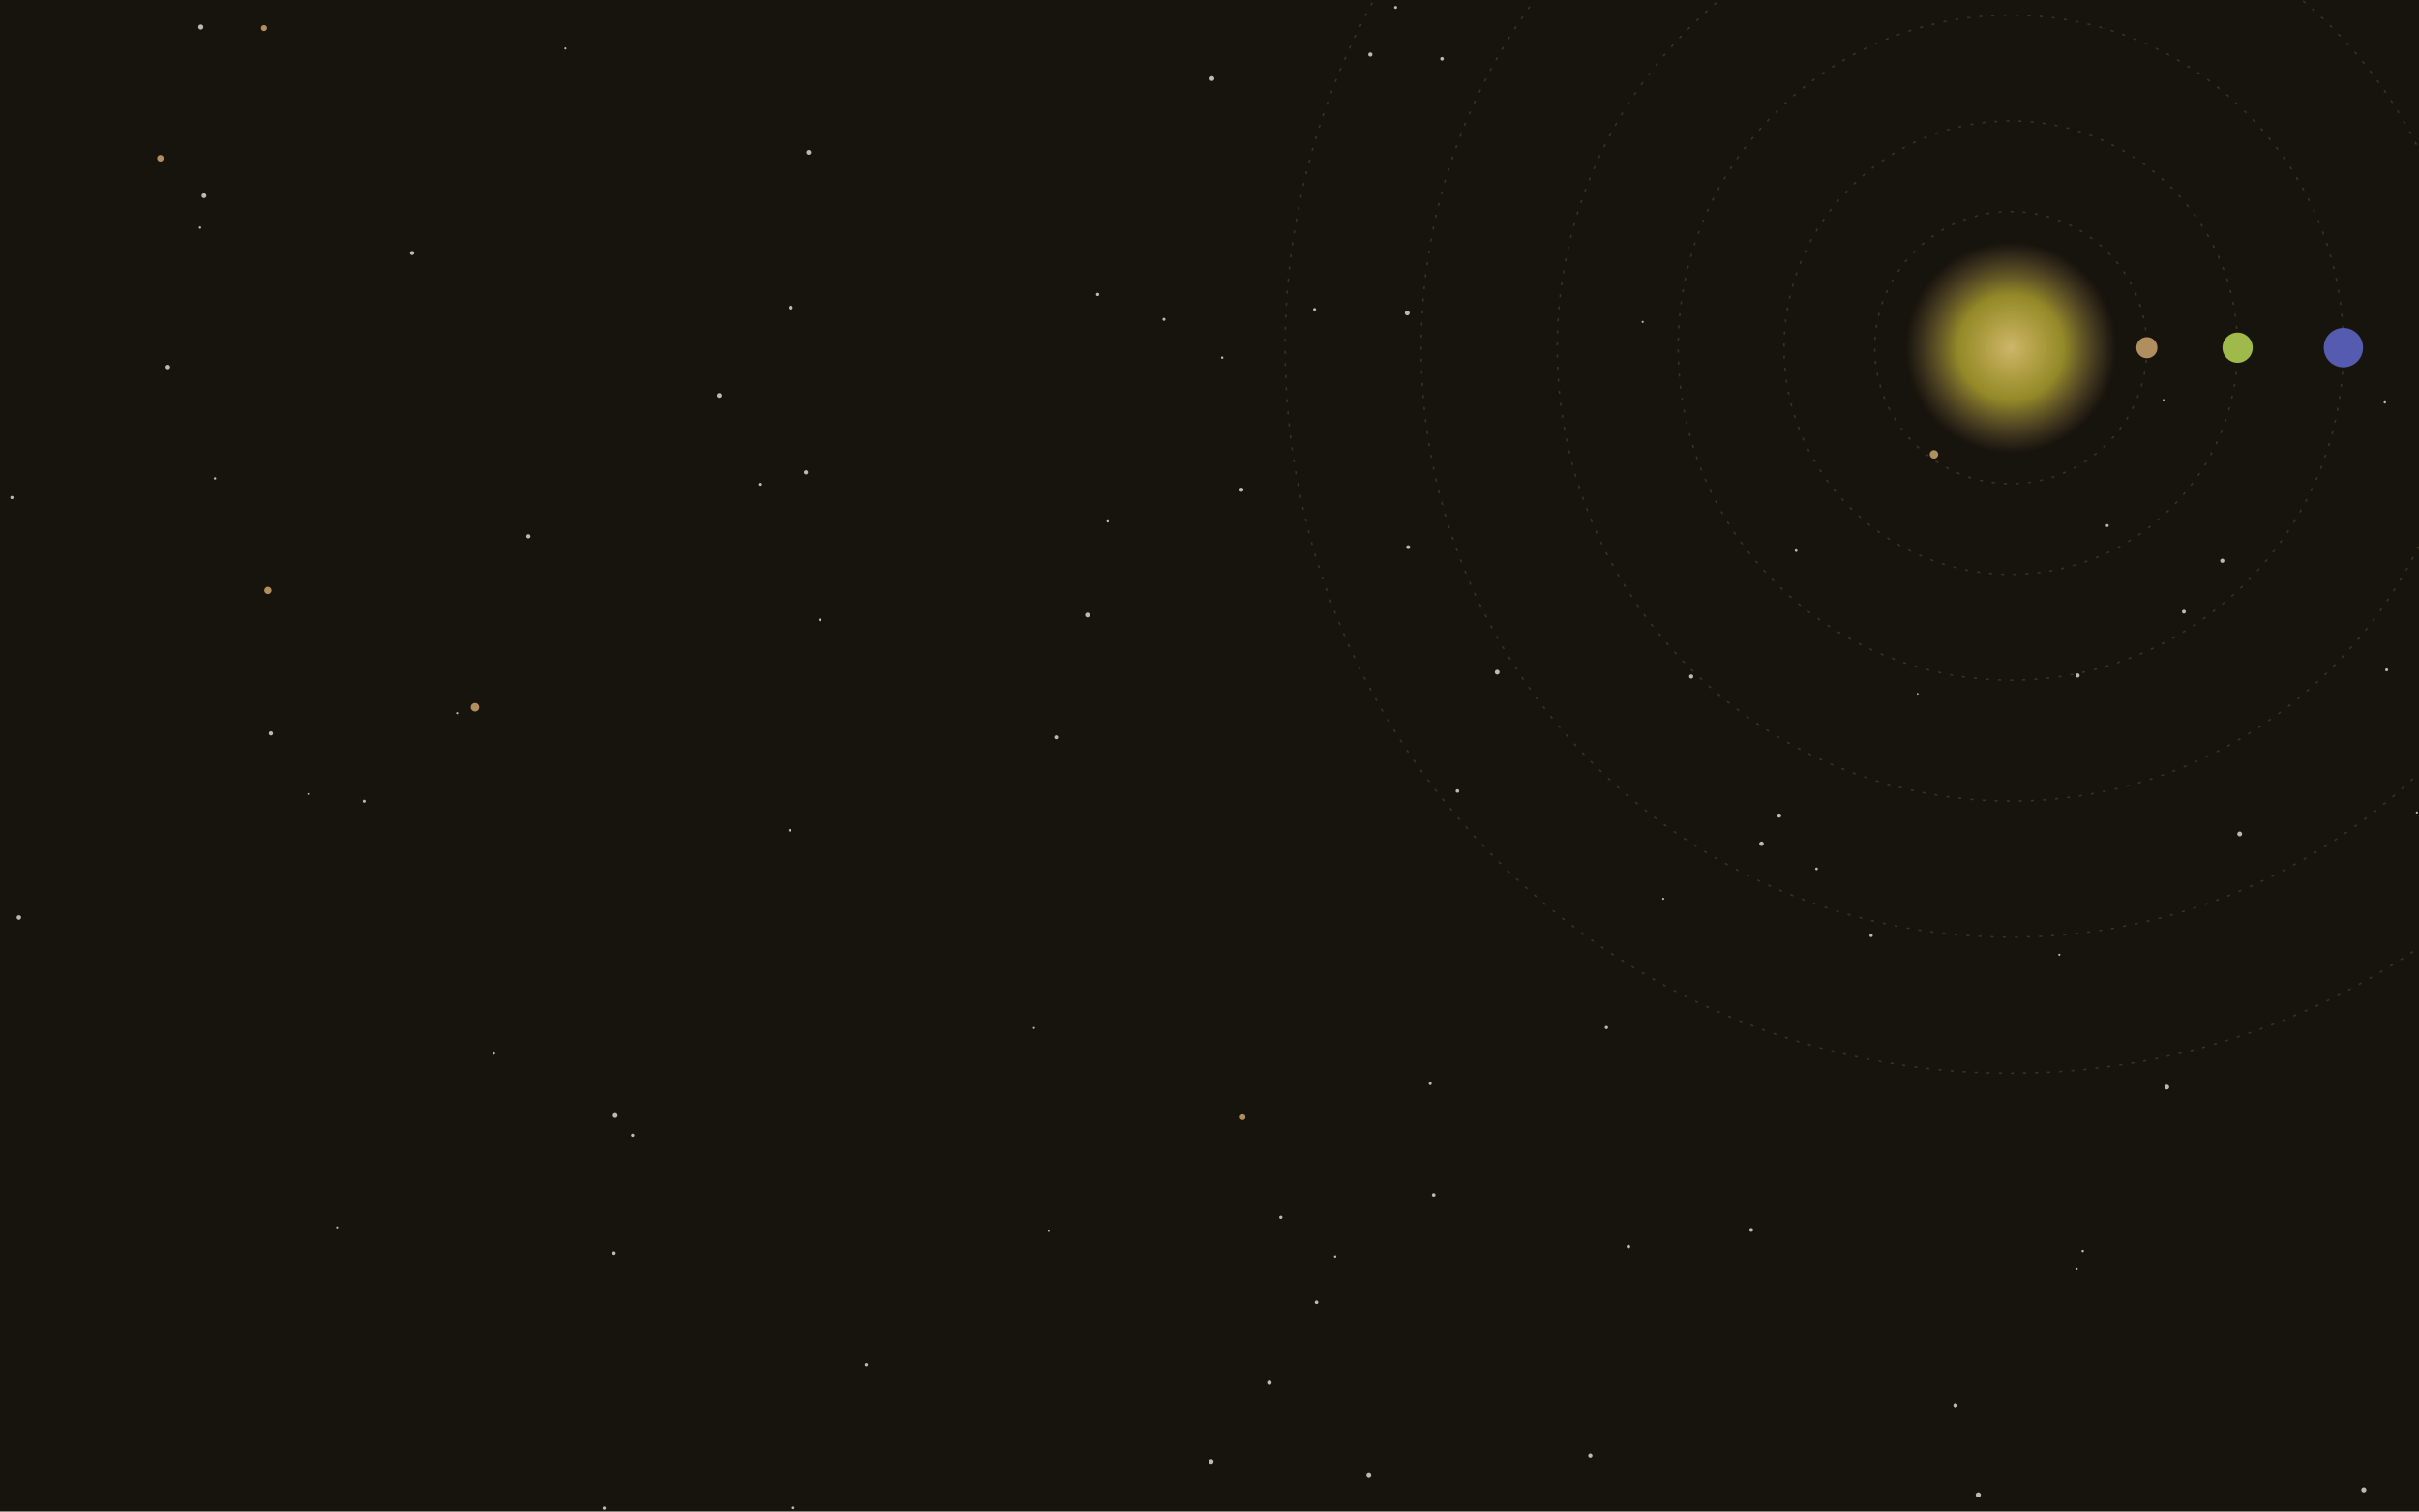
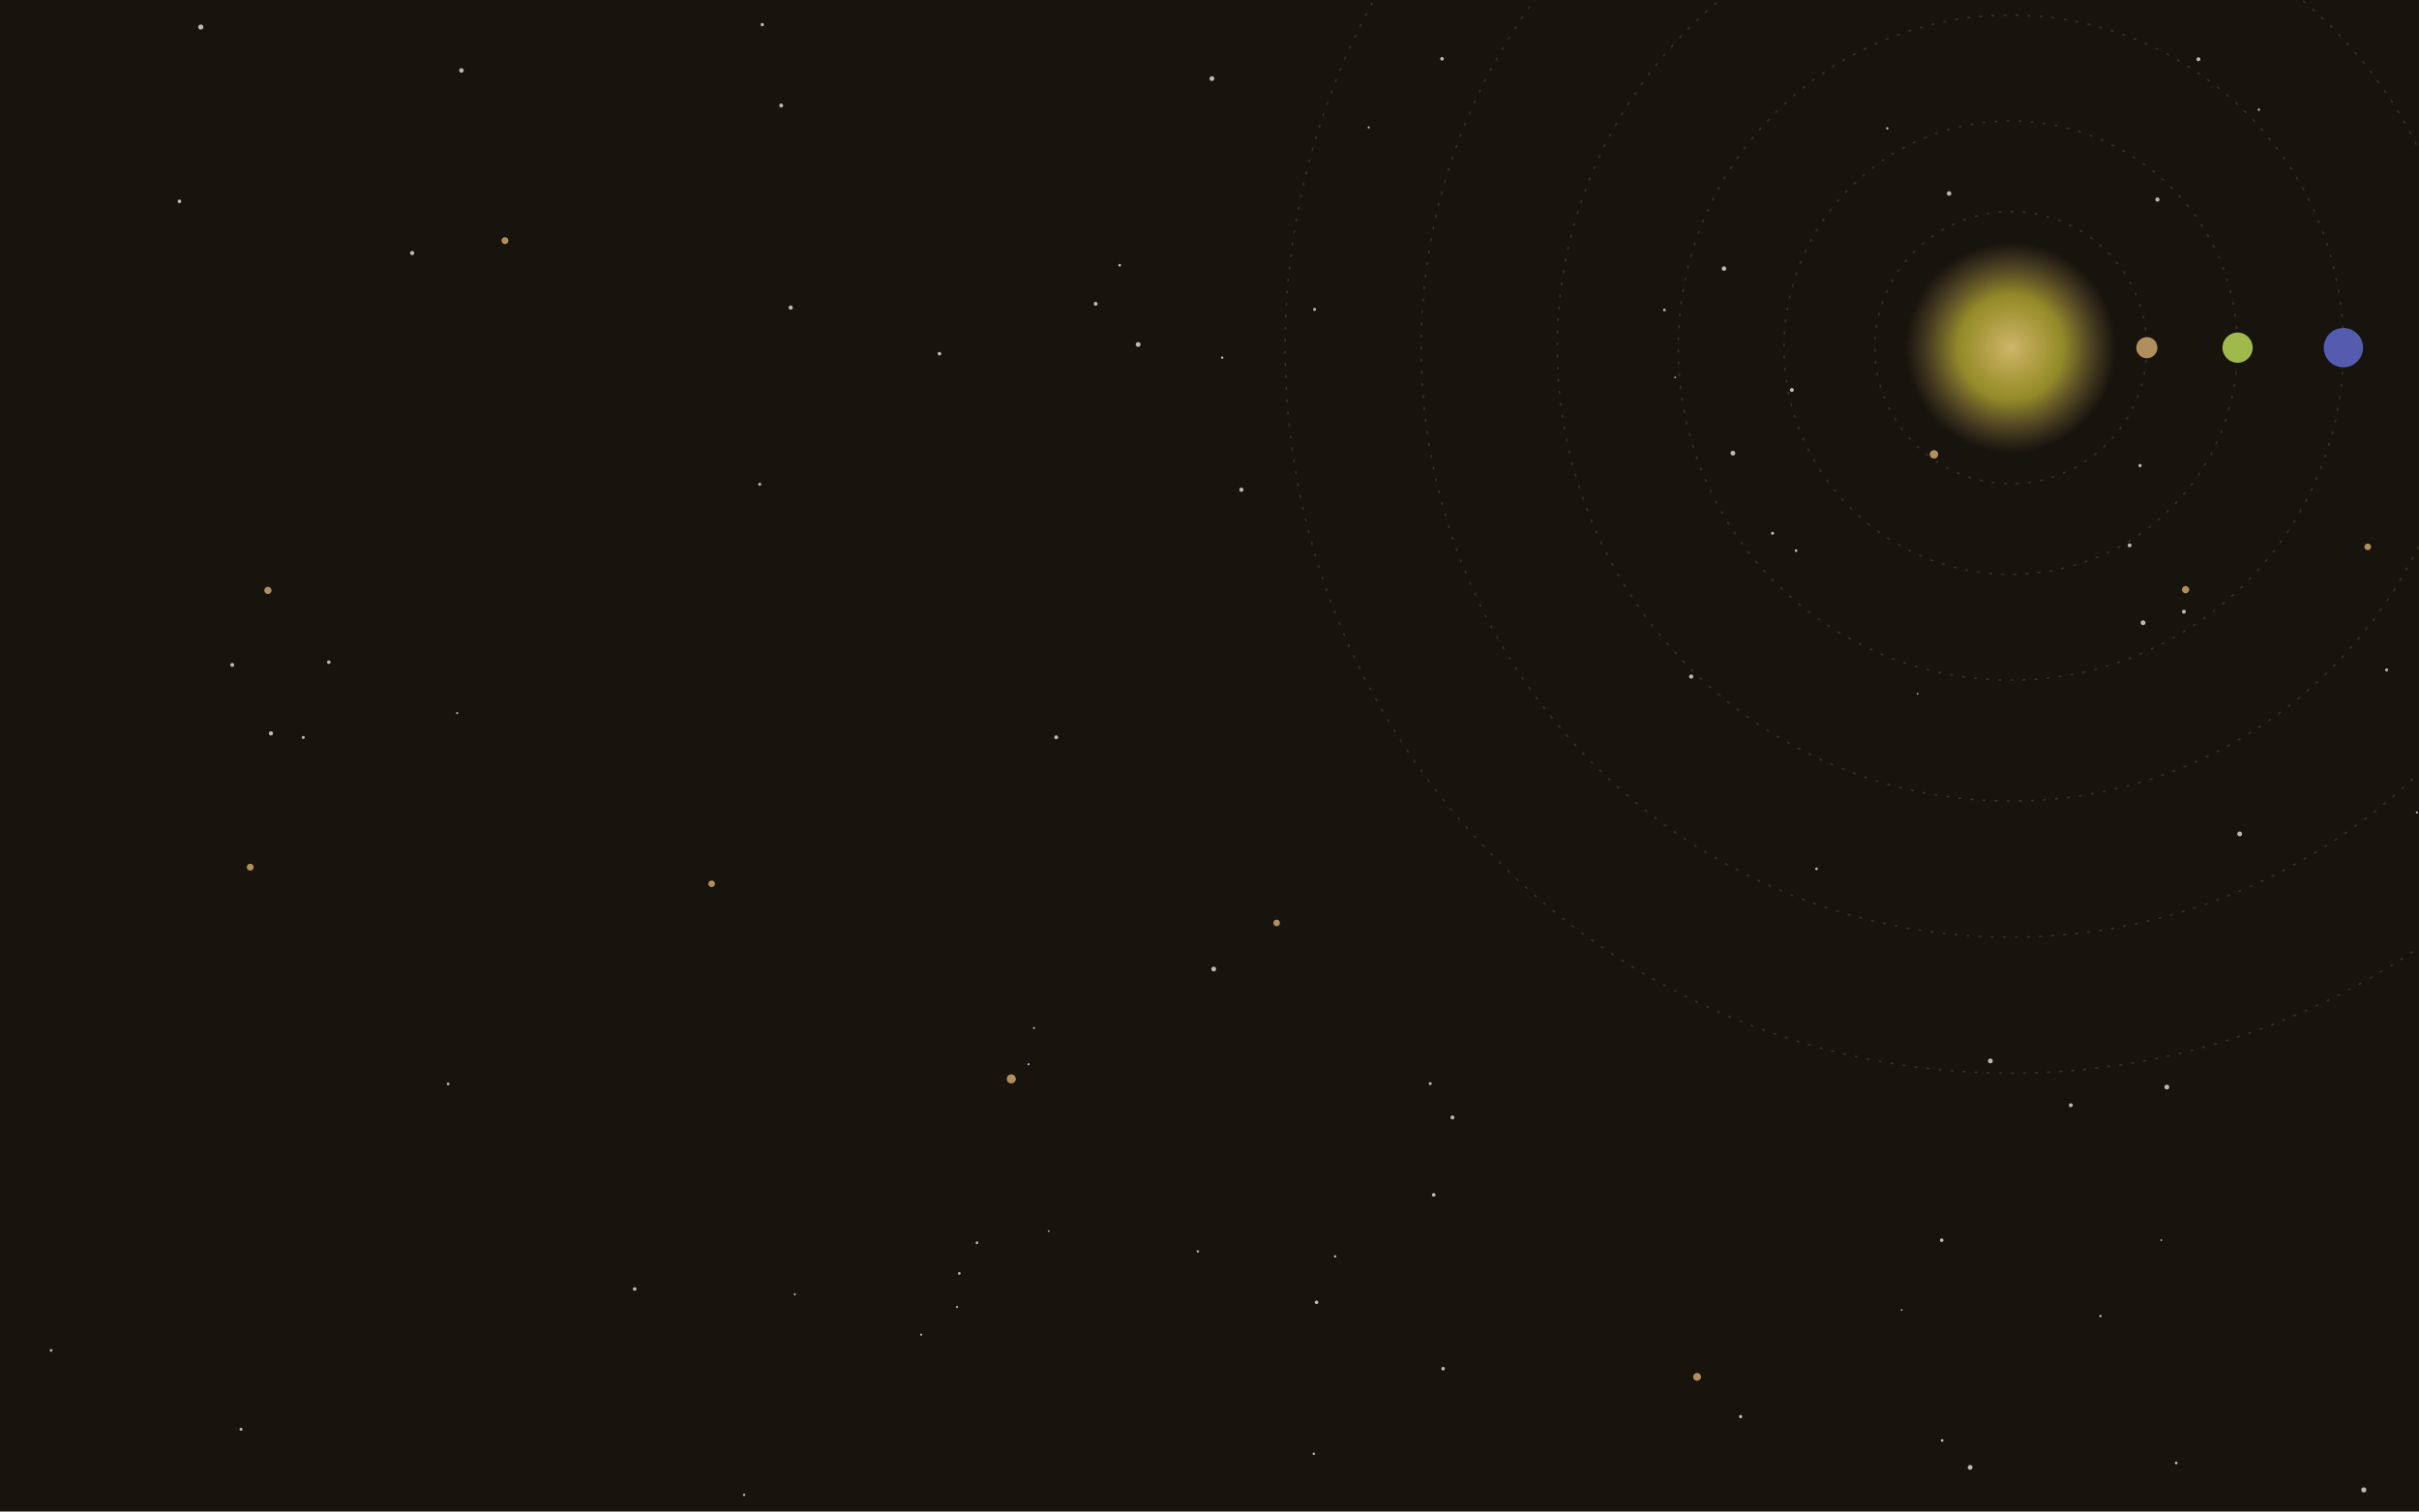
<svg xmlns="http://www.w3.org/2000/svg" width="800" height="500" viewBox="0 0 1600 1000" preserveAspectRatio="xMidYMid slice">
  <defs>
    <radialGradient id="star0">
      <stop offset="0" stop-color="#fcde83" />
      <stop offset=".5" stop-color="#f5e63d" stop-opacity=".7" />
      <stop offset="1" stop-color="#d6ac71" stop-opacity="0" />
    </radialGradient>
  </defs>
-   <style>.bg{fill:#17130d}.lo{opacity:.8}@keyframes spin{to{transform:rotate(360deg)}}.orb{animation:spin linear infinite;transform-origin:1330px 230px}@keyframes tw{0%,100%{opacity:.25}50%{opacity:1}}.s{animation:tw ease-in-out infinite}</style>
+   <style>.bg{fill:#17130d}.lo{opacity:.8}@keyframes spin{to{transform:rotate(360deg)}}.orb{animation:spin linear infinite;transform-origin:1330px 230px}@keyframes tw{0%,100%{opacity:.3}50%{opacity:1}}.t0{animation:tw 4s ease-in-out infinite}.t1{animation:tw 5.5s ease-in-out infinite -1.5s}.t2{animation:tw 7s ease-in-out infinite -3s}.t3{animation:tw 9s ease-in-out infinite -5s}</style>
  <rect class="bg" width="1600" height="1000" />
  <g class="lo">
-     <circle class="s" cx="870.8" cy="861.6" r="1.2" fill="#e8e2d9" style="animation-duration:3.2s;animation-delay:-2.9s" />
-     <circle class="s" cx="1051.9" cy="963" r="1.4" fill="#e8e2d9" style="animation-duration:8.5s;animation-delay:-5.1s" />
-     <circle class="s" cx="1563.5" cy="985.7" r="1.7" fill="#e8e2d9" style="animation-duration:5.8s;animation-delay:-3.4s" />
-     <circle class="s" cx="132.3" cy="150.6" r="0.8" fill="#e8e2d9" style="animation-duration:7.3s;animation-delay:-2.6s" />
-     <circle class="s" cx="1578.6" cy="443.2" r="1" fill="#e8e2d9" style="animation-duration:6.6s;animation-delay:-1.1s" />
-     <circle class="s" cx="535" cy="100.8" r="1.6" fill="#e8e2d9" style="animation-duration:5.2s;animation-delay:-6s" />
-     <circle class="s" cx="953.8" cy="38.9" r="1.2" fill="#e8e2d9" style="animation-duration:6.7s;animation-delay:-5.1s" />
-     <circle class="s" cx="111" cy="242.8" r="1.5" fill="#e8e2d9" style="animation-duration:8.7s;animation-delay:-2.7s" />
-     <circle class="s" cx="693.7" cy="814.5" r="0.6" fill="#e8e2d9" style="animation-duration:5.6s;animation-delay:-7.3s" />
-     <circle class="s" cx="1237.6" cy="618.9" r="1.1" fill="#e8e2d9" style="animation-duration:8s;animation-delay:-1.8s" />
-     <circle class="s" cx="1433.2" cy="719.2" r="1.6" fill="#e8e2d9" style="animation-duration:5.6s;animation-delay:-6.4s" />
-     <circle class="s" cx="1469.9" cy="371" r="1.4" fill="#e8e2d9" style="animation-duration:8.6s;animation-delay:-3.9s" />
-     <circle class="s" cx="132.8" cy="17.9" r="1.7" fill="#e8e2d9" style="animation-duration:6.5s;animation-delay:-7.7s" />
-     <circle class="s" cx="1086.5" cy="213" r="0.7" fill="#e8e2d9" style="animation-duration:3.8s;animation-delay:-4.8s" />
-     <circle class="s" cx="1118.6" cy="447.6" r="1.4" fill="#e8e2d9" style="animation-duration:5.2s;animation-delay:-5.4s" />
-     <circle class="s" cx="1062.5" cy="679.8" r="1.1" fill="#e8e2d9" style="animation-duration:4.2s;animation-delay:-5.8s" />
-     <circle class="s" cx="1201.5" cy="574.8" r="0.9" fill="#e8e2d9" style="animation-duration:7.2s;animation-delay:-8s" />
-     <circle class="s" cx="1393.8" cy="347.7" r="1" fill="#e8e2d9" style="animation-duration:8.1s;animation-delay:-0.7s" />
-     <circle class="s" cx="869.5" cy="204.7" r="1" fill="#e8e2d9" style="animation-duration:5s;animation-delay:-3.6s" />
-     <circle class="s" cx="418.5" cy="751" r="1.1" fill="#e8e2d9" style="animation-duration:7.2s;animation-delay:-0.6s" />
-     <circle class="s" cx="302.4" cy="471.8" r="0.7" fill="#e8e2d9" style="animation-duration:8.6s;animation-delay:-0.9s" />
-     <circle class="s" cx="573.1" cy="902.9" r="1.1" fill="#e8e2d9" style="animation-duration:7.3s;animation-delay:-8s" />
-     <circle class="s" cx="523" cy="203.5" r="1.4" fill="#e8e2d9" style="animation-duration:4.6s;animation-delay:-8.2s" />
-     <circle class="s" cx="1077.1" cy="824.7" r="1.2" fill="#e8e2d9" style="animation-duration:6.8s;animation-delay:-8.4s" />
-     <circle class="s" cx="1598.6" cy="537.5" r="0.7" fill="#e8e2d9" style="animation-duration:8.9s;animation-delay:-1.9s" />
-     <circle class="s" cx="524.7" cy="997.6" r="0.9" fill="#e8e2d9" style="animation-duration:6.5s;animation-delay:-2.3s" />
-     <circle class="s" cx="1444.5" cy="404.7" r="1.3" fill="#e8e2d9" style="animation-duration:5.7s;animation-delay:-6.2s" />
-     <circle class="s" cx="475.8" cy="261.6" r="1.6" fill="#e8e2d9" style="animation-duration:8.8s;animation-delay:-2.1s" />
-     <circle class="s" cx="1188" cy="364.3" r="0.9" fill="#e8e2d9" style="animation-duration:5.8s;animation-delay:-2.8s" />
-     <circle class="s" cx="769.9" cy="211.3" r="1" fill="#e8e2d9" style="animation-duration:7.9s;animation-delay:-2.3s" />
-     <circle class="s" cx="502.5" cy="320.4" r="1" fill="#e8e2d9" style="animation-duration:4.3s;animation-delay:-2.4s" />
-     <circle class="s" cx="930.8" cy="207.1" r="1.6" fill="#e8e2d9" style="animation-duration:8.2s;animation-delay:-1.9s" />
-     <circle class="s" cx="883.1" cy="831.2" r="0.8" fill="#e8e2d9" style="animation-duration:3.1s;animation-delay:-7s" />
-     <circle class="s" cx="349.5" cy="354.8" r="1.4" fill="#e8e2d9" style="animation-duration:4.5s;animation-delay:-5.3s" />
-     <circle class="s" cx="808.4" cy="236.6" r="0.8" fill="#e8e2d9" style="animation-duration:5.9s;animation-delay:-8.4s" />
-     <circle class="s" cx="223" cy="812" r="0.7" fill="#e8e2d9" style="animation-duration:5.6s;animation-delay:-6.1s" />
-     <circle class="s" cx="179.2" cy="485.2" r="1.4" fill="#e8e2d9" style="animation-duration:3.9s;animation-delay:-3.5s" />
-     <circle class="s" cx="905.4" cy="976.1" r="1.6" fill="#e8e2d9" style="animation-duration:5.3s;animation-delay:-3.9s" />
-     <circle class="s" cx="683.9" cy="680.1" r="0.7" fill="#e8e2d9" style="animation-duration:4.6s;animation-delay:-6.2s" />
-     <circle class="s" cx="7.9" cy="329.2" r="1.1" fill="#e8e2d9" style="animation-duration:4.4s;animation-delay:-7.8s" />
-     <circle class="s" cx="272.6" cy="167.4" r="1.4" fill="#e8e2d9" style="animation-duration:3s;animation-delay:-5.4s" />
-     <circle class="s" cx="821.9" cy="739.1" r="1.9" fill="#d6ac71" style="animation-duration:8.7s;animation-delay:-3.3s" />
-     <circle class="s" cx="1481.4" cy="551.7" r="1.6" fill="#e8e2d9" style="animation-duration:8.6s;animation-delay:-4.7s" />
-     <circle class="s" cx="406.1" cy="829" r="1.2" fill="#e8e2d9" style="animation-duration:8.8s;animation-delay:-1.6s" />
-     <circle class="s" cx="801.6" cy="52" r="1.6" fill="#e8e2d9" style="animation-duration:5.3s;animation-delay:-2.8s" />
-     <circle class="s" cx="314.2" cy="467.9" r="2.8" fill="#d6ac71" style="animation-duration:5.1s;animation-delay:-2.9s" />
-     <circle class="s" cx="948.3" cy="790.5" r="1.2" fill="#e8e2d9" style="animation-duration:5.4s;animation-delay:-6.4s" />
-     <circle class="s" cx="1308.5" cy="989" r="1.7" fill="#e8e2d9" style="animation-duration:5.2s;animation-delay:-2.5s" />
-     <circle class="s" cx="698.6" cy="487.8" r="1.3" fill="#e8e2d9" style="animation-duration:7s;animation-delay:-3.6s" />
-     <circle class="s" cx="134.9" cy="129.5" r="1.6" fill="#e8e2d9" style="animation-duration:7.9s;animation-delay:-0.2s" />
-     <circle class="s" cx="821.1" cy="324" r="1.4" fill="#e8e2d9" style="animation-duration:4.6s;animation-delay:-0.2s" />
-     <circle class="s" cx="406.9" cy="738" r="1.6" fill="#e8e2d9" style="animation-duration:4.8s;animation-delay:-4.4s" />
-     <circle class="s" cx="1279.2" cy="300.6" r="2.8" fill="#d6ac71" style="animation-duration:4.1s;animation-delay:-7.4s" />
-     <circle class="s" cx="1431.1" cy="264.8" r="0.8" fill="#e8e2d9" style="animation-duration:3.3s;animation-delay:-7.6s" />
-     <circle class="s" cx="1268.4" cy="459" r="0.6" fill="#e8e2d9" style="animation-duration:7.6s;animation-delay:-7.1s" />
-     <circle class="s" cx="12.5" cy="607" r="1.5" fill="#e8e2d9" style="animation-duration:8.8s;animation-delay:-8s" />
-     <circle class="s" cx="177.2" cy="390.6" r="2.4" fill="#d6ac71" style="animation-duration:4.2s;animation-delay:-1.2s" />
-     <circle class="s" cx="847.2" cy="805.3" r="1.1" fill="#e8e2d9" style="animation-duration:4.1s;animation-delay:-2.4s" />
-     <circle class="s" cx="946" cy="716.9" r="1" fill="#e8e2d9" style="animation-duration:5s;animation-delay:-8s" />
-     <circle class="s" cx="1165.1" cy="558.2" r="1.5" fill="#e8e2d9" style="animation-duration:7.9s;animation-delay:-5.1s" />
-     <circle class="s" cx="801.1" cy="966.9" r="1.6" fill="#e8e2d9" style="animation-duration:7s;animation-delay:-3.8s" />
-     <circle class="s" cx="203.9" cy="525.3" r="0.6" fill="#e8e2d9" style="animation-duration:5.9s;animation-delay:-6.8s" />
-     <circle class="s" cx="106.1" cy="104.7" r="2.2" fill="#d6ac71" style="animation-duration:5.3s;animation-delay:-3.2s" />
-     <circle class="s" cx="719.3" cy="406.9" r="1.6" fill="#e8e2d9" style="animation-duration:6s;animation-delay:-0.5s" />
-     <circle class="s" cx="1293.4" cy="929.6" r="1.4" fill="#e8e2d9" style="animation-duration:4.7s;animation-delay:-2.1s" />
-     <circle class="s" cx="522.4" cy="549.3" r="0.9" fill="#e8e2d9" style="animation-duration:6s;animation-delay:-0.3s" />
-     <circle class="s" cx="399.7" cy="997.8" r="1.1" fill="#e8e2d9" style="animation-duration:7.2s;animation-delay:-6.8s" />
-     <circle class="s" cx="1176.8" cy="539.6" r="1.4" fill="#e8e2d9" style="animation-duration:8s;animation-delay:-2.2s" />
-     <circle class="s" cx="906.4" cy="36.1" r="1.4" fill="#e8e2d9" style="animation-duration:8.9s;animation-delay:-7.8s" />
-     <circle class="s" cx="1158.3" cy="813.7" r="1.3" fill="#e8e2d9" style="animation-duration:8.9s;animation-delay:-7.9s" />
-     <circle class="s" cx="931.4" cy="362" r="1.3" fill="#e8e2d9" style="animation-duration:4.9s;animation-delay:-1.7s" />
-     <circle class="s" cx="142.2" cy="316.5" r="0.8" fill="#e8e2d9" style="animation-duration:4.2s;animation-delay:-4s" />
-     <circle class="s" cx="1362.1" cy="631.6" r="0.7" fill="#e8e2d9" style="animation-duration:3.5s;animation-delay:-2.9s" />
-     <circle class="s" cx="964" cy="523.3" r="1.2" fill="#e8e2d9" style="animation-duration:8.3s;animation-delay:-4.9s" />
-     <circle class="s" cx="1577.4" cy="266.2" r="0.8" fill="#e8e2d9" style="animation-duration:4.2s;animation-delay:-2.1s" />
-     <circle class="s" cx="374" cy="32.1" r="0.7" fill="#e8e2d9" style="animation-duration:3.8s;animation-delay:-8.1s" />
-     <circle class="s" cx="174.6" cy="18.6" r="2" fill="#d6ac71" style="animation-duration:6.9s;animation-delay:-0.8s" />
-     <circle class="s" cx="1373.6" cy="839.6" r="0.7" fill="#e8e2d9" style="animation-duration:6.5s;animation-delay:-8.6s" />
-     <circle class="s" cx="1374.2" cy="446.9" r="1.4" fill="#e8e2d9" style="animation-duration:6.7s;animation-delay:-3.1s" />
-     <circle class="s" cx="839.6" cy="914.8" r="1.5" fill="#e8e2d9" style="animation-duration:8s;animation-delay:-7.8s" />
-     <circle class="s" cx="1377.6" cy="827.6" r="0.8" fill="#e8e2d9" style="animation-duration:3.1s;animation-delay:-8.1s" />
-     <circle class="s" cx="542.3" cy="410.1" r="0.9" fill="#e8e2d9" style="animation-duration:3.7s;animation-delay:-7.1s" />
-     <circle class="s" cx="1100.1" cy="594.6" r="0.7" fill="#e8e2d9" style="animation-duration:8.2s;animation-delay:-5.5s" />
-     <circle class="s" cx="732.7" cy="344.9" r="0.8" fill="#e8e2d9" style="animation-duration:5.2s;animation-delay:-6.3s" />
-     <circle class="s" cx="923.1" cy="4.9" r="1" fill="#e8e2d9" style="animation-duration:7.4s;animation-delay:-2.5s" />
-     <circle class="s" cx="726" cy="194.8" r="1.1" fill="#e8e2d9" style="animation-duration:8.6s;animation-delay:-3.4s" />
-     <circle class="s" cx="990.3" cy="444.7" r="1.6" fill="#e8e2d9" style="animation-duration:5.4s;animation-delay:-3s" />
-     <circle class="s" cx="533.2" cy="312.5" r="1.4" fill="#e8e2d9" style="animation-duration:8.7s;animation-delay:-8.7s" />
-     <circle class="s" cx="240.9" cy="530.1" r="1" fill="#e8e2d9" style="animation-duration:4.8s;animation-delay:-7.6s" />
-     <circle class="s" cx="326.7" cy="697" r="0.8" fill="#e8e2d9" style="animation-duration:4.3s;animation-delay:-2s" />
+     <g class="t0">
+       <circle cx="870.8" cy="861.6" r="1.2" fill="#e8e2d9" />
+       <circle cx="609.3" cy="883" r="0.7" fill="#e8e2d9" />
+       <circle cx="1408.6" cy="360.8" r="1.3" fill="#e8e2d9" />
+       <circle cx="693.7" cy="814.5" r="0.6" fill="#e8e2d9" />
+       <circle cx="1146.2" cy="299.8" r="1.6" fill="#e8e2d9" />
+       <circle cx="118.7" cy="133.2" r="1.2" fill="#e8e2d9" />
+       <circle cx="1201.5" cy="574.8" r="0.9" fill="#e8e2d9" />
+       <circle cx="634.5" cy="842.5" r="0.9" fill="#e8e2d9" />
+       <circle cx="668.9" cy="713.8" r="3" fill="#d6ac71" />
+       <circle cx="1598.6" cy="537.5" r="0.7" fill="#e8e2d9" />
+       <circle cx="1100.9" cy="205.1" r="0.9" fill="#e8e2d9" />
+       <circle cx="646.2" cy="822.2" r="0.9" fill="#e8e2d9" />
+       <circle cx="883.1" cy="831.2" r="0.8" fill="#e8e2d9" />
+       <circle cx="1494.1" cy="72.6" r="0.8" fill="#e8e2d9" />
+       <circle cx="1445.6" cy="390.1" r="2.4" fill="#d6ac71" />
+       <circle cx="272.6" cy="167.4" r="1.4" fill="#e8e2d9" />
+       <circle cx="844.4" cy="610.6" r="2.2" fill="#d6ac71" />
+       <circle cx="1172.4" cy="352.8" r="1" fill="#e8e2d9" />
+       <circle cx="698.6" cy="487.8" r="1.3" fill="#e8e2d9" />
+       <circle cx="33.8" cy="893.4" r="0.9" fill="#e8e2d9" />
+       <circle cx="305.2" cy="46.6" r="1.5" fill="#e8e2d9" />
+       <circle cx="177.2" cy="390.6" r="2.4" fill="#d6ac71" />
+       <circle cx="1427" cy="132" r="1.4" fill="#e8e2d9" />
+     </g>
+     <g class="t1">
+       <circle cx="516.7" cy="69.8" r="1.3" fill="#e8e2d9" />
+       <circle cx="296.4" cy="717.1" r="0.9" fill="#e8e2d9" />
+       <circle cx="953.8" cy="38.9" r="1.2" fill="#e8e2d9" />
+       <circle cx="1289.2" cy="128" r="1.5" fill="#e8e2d9" />
+       <circle cx="1151.3" cy="937.2" r="1.1" fill="#e8e2d9" />
+       <circle cx="1118.6" cy="447.6" r="1.4" fill="#e8e2d9" />
+       <circle cx="1417.5" cy="412" r="1.6" fill="#e8e2d9" />
+       <circle cx="680.3" cy="704.1" r="0.7" fill="#e8e2d9" />
+       <circle cx="523" cy="203.5" r="1.4" fill="#e8e2d9" />
+       <circle cx="334" cy="159.2" r="2.3" fill="#d6ac71" />
+       <circle cx="1439.4" cy="967.9" r="0.9" fill="#e8e2d9" />
+       <circle cx="502.5" cy="320.4" r="1" fill="#e8e2d9" />
+       <circle cx="1248.3" cy="84.9" r="0.8" fill="#e8e2d9" />
+       <circle cx="153.6" cy="439.9" r="1.3" fill="#e8e2d9" />
+       <circle cx="683.9" cy="680.1" r="0.7" fill="#e8e2d9" />
+       <circle cx="954.5" cy="905.5" r="1.2" fill="#e8e2d9" />
+       <circle cx="869" cy="961.8" r="0.8" fill="#e8e2d9" />
+       <circle cx="948.3" cy="790.5" r="1.2" fill="#e8e2d9" />
+       <circle cx="633" cy="864.7" r="0.7" fill="#e8e2d9" />
+       <circle cx="1415.5" cy="308" r="1.1" fill="#e8e2d9" />
+       <circle cx="1268.4" cy="459" r="0.6" fill="#e8e2d9" />
+       <circle cx="217.5" cy="438.1" r="1.2" fill="#e8e2d9" />
+       <circle cx="1284.3" cy="820.5" r="1.2" fill="#e8e2d9" />
+     </g>
+     <g class="t2">
+       <circle cx="1122.5" cy="910.9" r="2.6" fill="#d6ac71" />
+       <circle cx="1578.6" cy="443.2" r="1" fill="#e8e2d9" />
+       <circle cx="905.3" cy="84.3" r="0.7" fill="#e8e2d9" />
+       <circle cx="792.3" cy="827.9" r="0.8" fill="#e8e2d9" />
+       <circle cx="132.8" cy="17.9" r="1.7" fill="#e8e2d9" />
+       <circle cx="960.7" cy="739.3" r="1.3" fill="#e8e2d9" />
+       <circle cx="525.7" cy="856.3" r="0.7" fill="#e8e2d9" />
+       <circle cx="302.4" cy="471.8" r="0.7" fill="#e8e2d9" />
+       <circle cx="1454.1" cy="39.2" r="1.3" fill="#e8e2d9" />
+       <circle cx="470.7" cy="584.7" r="2.2" fill="#d6ac71" />
+       <circle cx="1188" cy="364.3" r="0.9" fill="#e8e2d9" />
+       <circle cx="419.8" cy="852.8" r="1.2" fill="#e8e2d9" />
+       <circle cx="1185.2" cy="258" r="1.3" fill="#e8e2d9" />
+       <circle cx="179.2" cy="485.2" r="1.4" fill="#e8e2d9" />
+       <circle cx="1108" cy="249.7" r="0.6" fill="#e8e2d9" />
+       <circle cx="159.4" cy="945.6" r="1" fill="#e8e2d9" />
+       <circle cx="801.6" cy="52" r="1.6" fill="#e8e2d9" />
+       <circle cx="1140.3" cy="177.7" r="1.5" fill="#e8e2d9" />
+       <circle cx="1429.5" cy="820.5" r="0.6" fill="#e8e2d9" />
+       <circle cx="1279.2" cy="300.6" r="2.8" fill="#d6ac71" />
+       <circle cx="1257.8" cy="866.7" r="0.6" fill="#e8e2d9" />
+       <circle cx="740.6" cy="175.5" r="0.9" fill="#e8e2d9" />
+     </g>
+     <g class="t3">
+       <circle cx="1563.5" cy="985.7" r="1.7" fill="#e8e2d9" />
+       <circle cx="200.6" cy="487.9" r="1" fill="#e8e2d9" />
+       <circle cx="1284.6" cy="953" r="0.9" fill="#e8e2d9" />
+       <circle cx="1433.2" cy="719.2" r="1.6" fill="#e8e2d9" />
+       <circle cx="1369.7" cy="731.2" r="1.3" fill="#e8e2d9" />
+       <circle cx="724.7" cy="201" r="1.3" fill="#e8e2d9" />
+       <circle cx="869.5" cy="204.7" r="1" fill="#e8e2d9" />
+       <circle cx="165.5" cy="573.7" r="2.3" fill="#d6ac71" />
+       <circle cx="802.8" cy="641.1" r="1.6" fill="#e8e2d9" />
+       <circle cx="1444.5" cy="404.7" r="1.3" fill="#e8e2d9" />
+       <circle cx="504.2" cy="16.3" r="1.1" fill="#e8e2d9" />
+       <circle cx="1389.3" cy="870.7" r="0.8" fill="#e8e2d9" />
+       <circle cx="808.4" cy="236.6" r="0.8" fill="#e8e2d9" />
+       <circle cx="621.4" cy="234" r="1.2" fill="#e8e2d9" />
+       <circle cx="752.8" cy="227.9" r="1.6" fill="#e8e2d9" />
+       <circle cx="1481.4" cy="551.7" r="1.6" fill="#e8e2d9" />
+       <circle cx="492.2" cy="989" r="0.8" fill="#e8e2d9" />
+       <circle cx="1566.1" cy="361.8" r="2.2" fill="#d6ac71" />
+       <circle cx="821.1" cy="324" r="1.4" fill="#e8e2d9" />
+       <circle cx="1316.5" cy="701.9" r="1.6" fill="#e8e2d9" />
+       <circle cx="1303.1" cy="970.8" r="1.6" fill="#e8e2d9" />
+       <circle cx="946" cy="716.9" r="1" fill="#e8e2d9" />
+     </g>
    <circle cx="1330" cy="230" r="70" fill="url(#star0)" />
    <circle cx="1330" cy="230" r="90" fill="none" stroke="#d6ac71" stroke-opacity=".25" stroke-dasharray="2 6" />
    <g class="orb" style="animation-duration:9s;animation-delay:-3.3s">
      <circle cx="1420" cy="230" r="7" fill="#d6ac71" />
    </g>
    <circle cx="1330" cy="230" r="150" fill="none" stroke="#d6ac71" stroke-opacity=".25" stroke-dasharray="2 6" />
    <g class="orb" style="animation-duration:16s;animation-delay:-5.9s">
      <circle cx="1480" cy="230" r="10" fill="#c0e25a" />
    </g>
    <circle cx="1330" cy="230" r="220" fill="none" stroke="#d6ac71" stroke-opacity=".25" stroke-dasharray="2 6" />
    <g class="orb" style="animation-duration:26s;animation-delay:-9.6s">
      <circle cx="1550" cy="230" r="13" fill="#646ed8" />
    </g>
    <circle cx="1330" cy="230" r="300" fill="none" stroke="#d6ac71" stroke-opacity=".25" stroke-dasharray="2 6" />
    <g class="orb" style="animation-duration:38s;animation-delay:-14.1s">
      <circle cx="1630" cy="230" r="9" fill="#e17079" />
    </g>
    <circle cx="1330" cy="230" r="390" fill="none" stroke="#d6ac71" stroke-opacity=".25" stroke-dasharray="2 6" />
    <g class="orb" style="animation-duration:60s;animation-delay:-22.2s">
      <circle cx="1720" cy="230" r="16" fill="#61d16a" />
    </g>
    <circle cx="1330" cy="230" r="480" fill="none" stroke="#d6ac71" stroke-opacity=".25" stroke-dasharray="2 6" />
    <g class="orb" style="animation-duration:85s;animation-delay:-31.5s">
      <circle cx="1810" cy="230" r="8" fill="#d6ac71" />
    </g>
  </g>
</svg>
